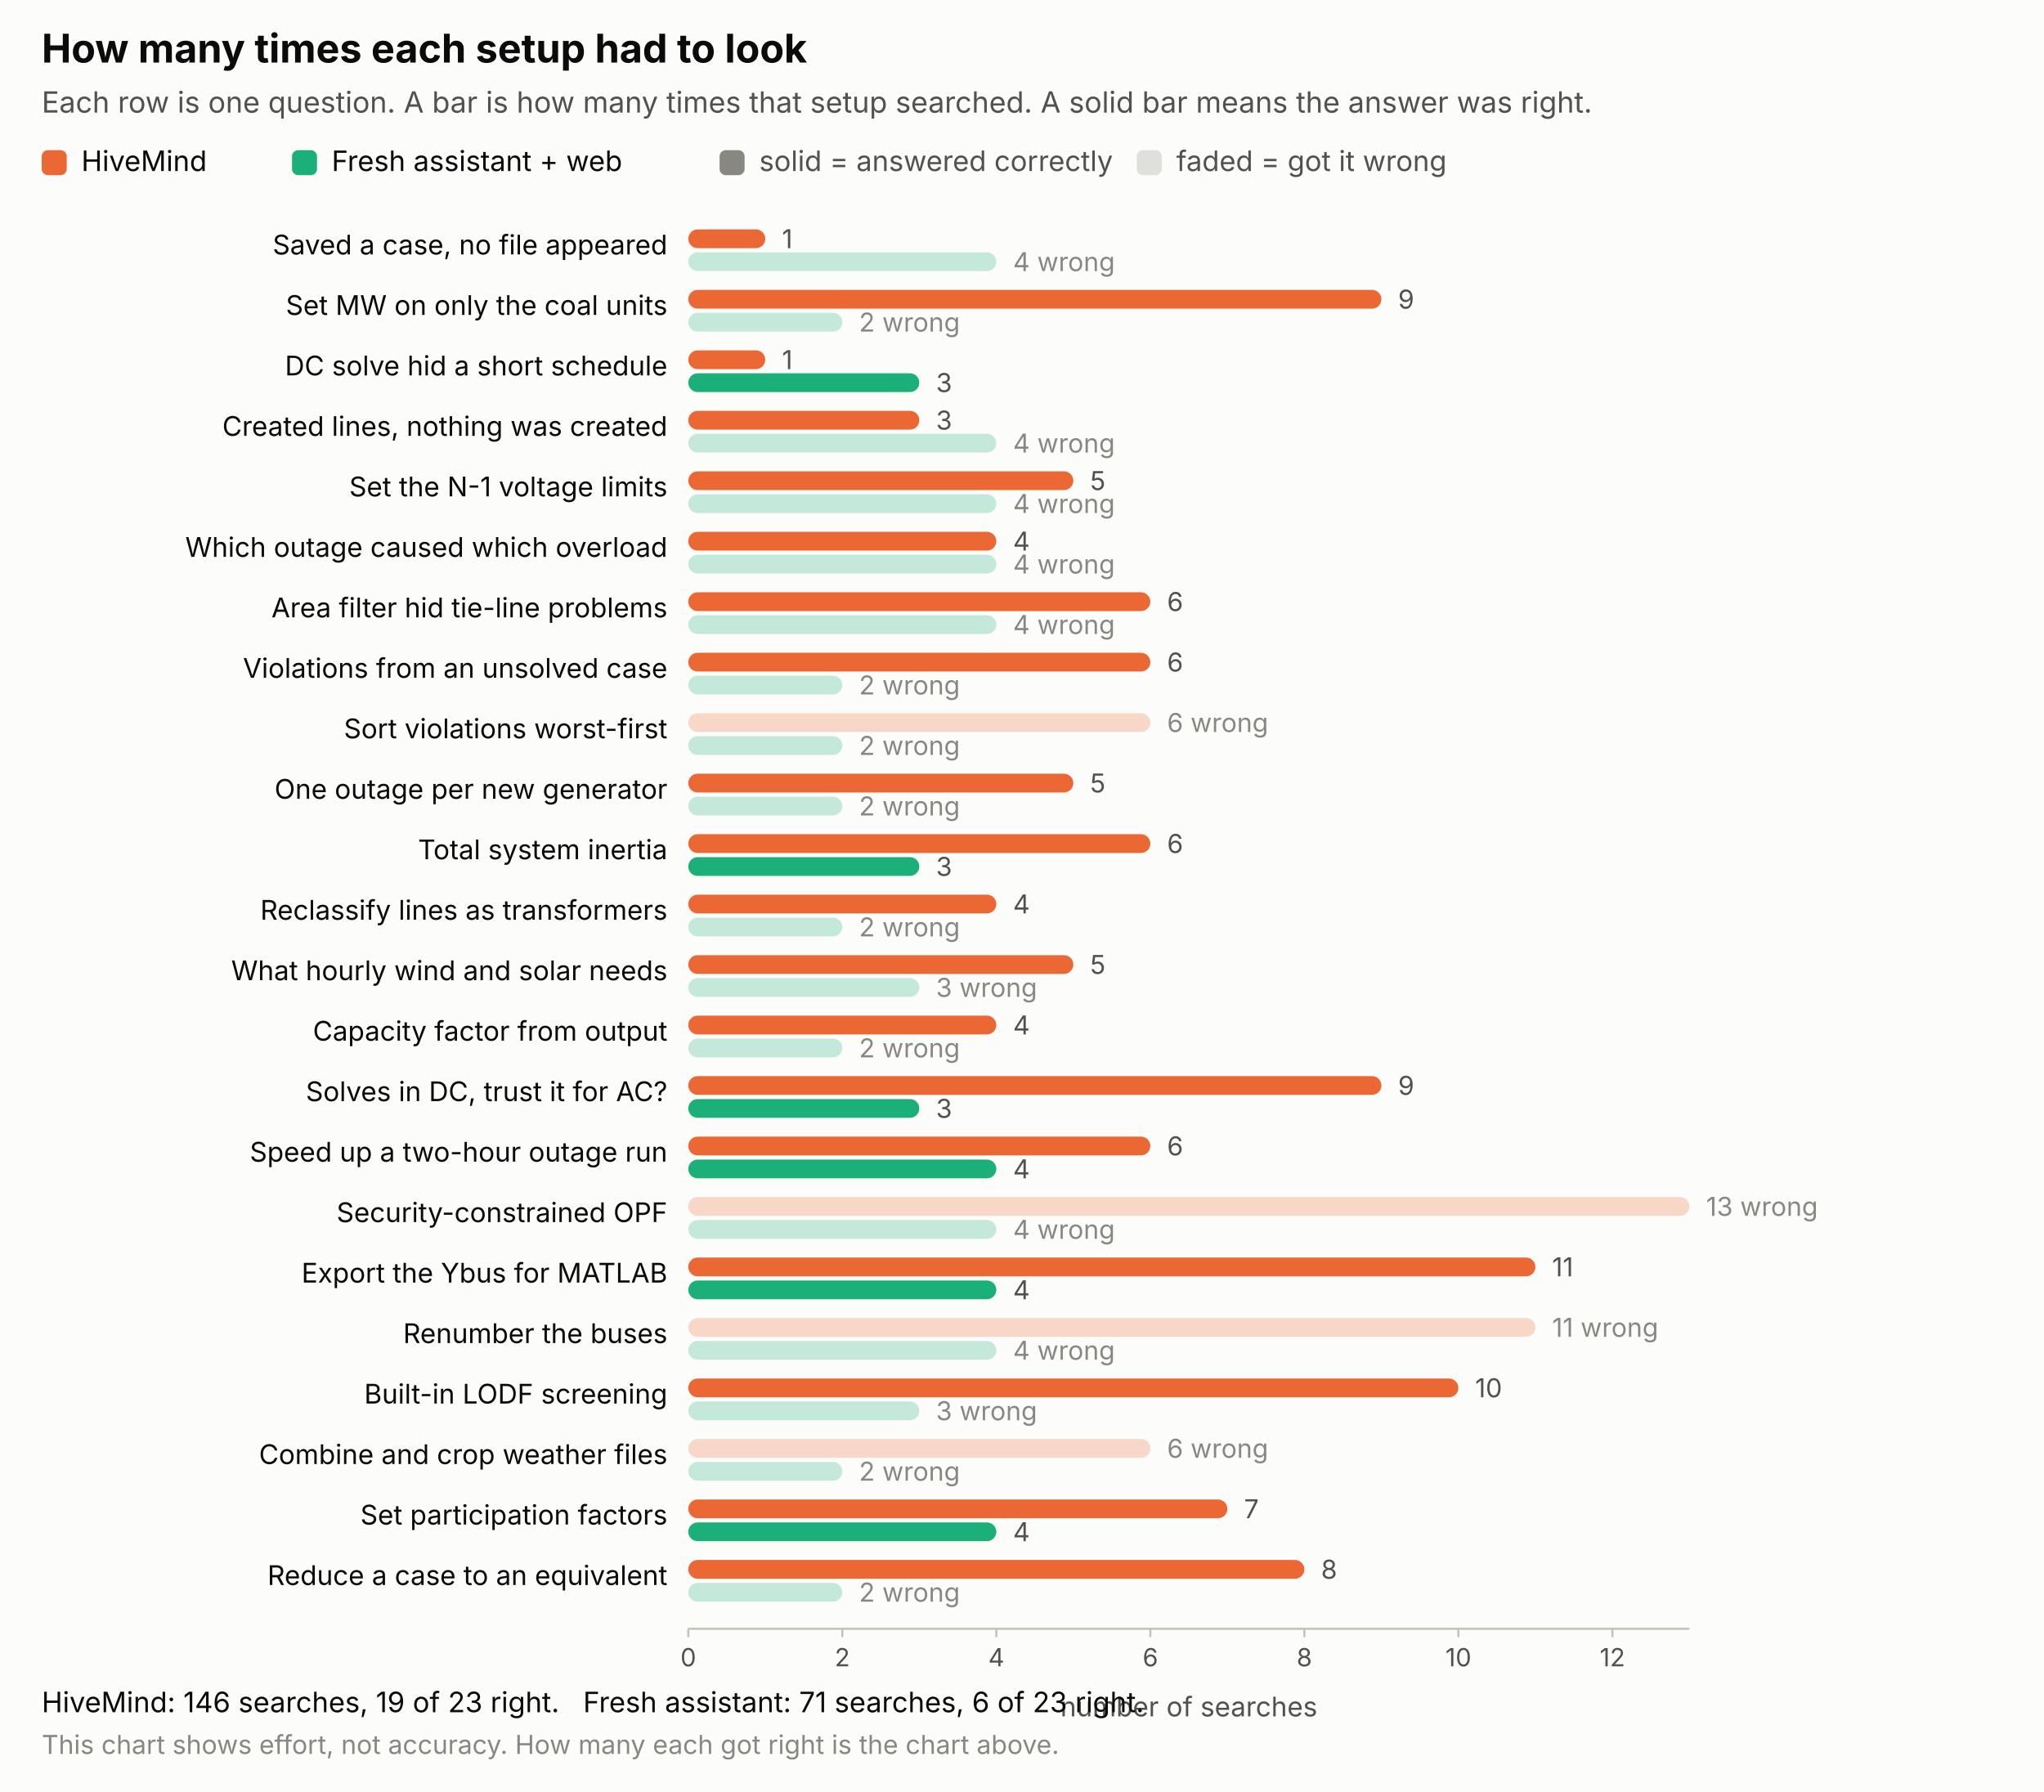
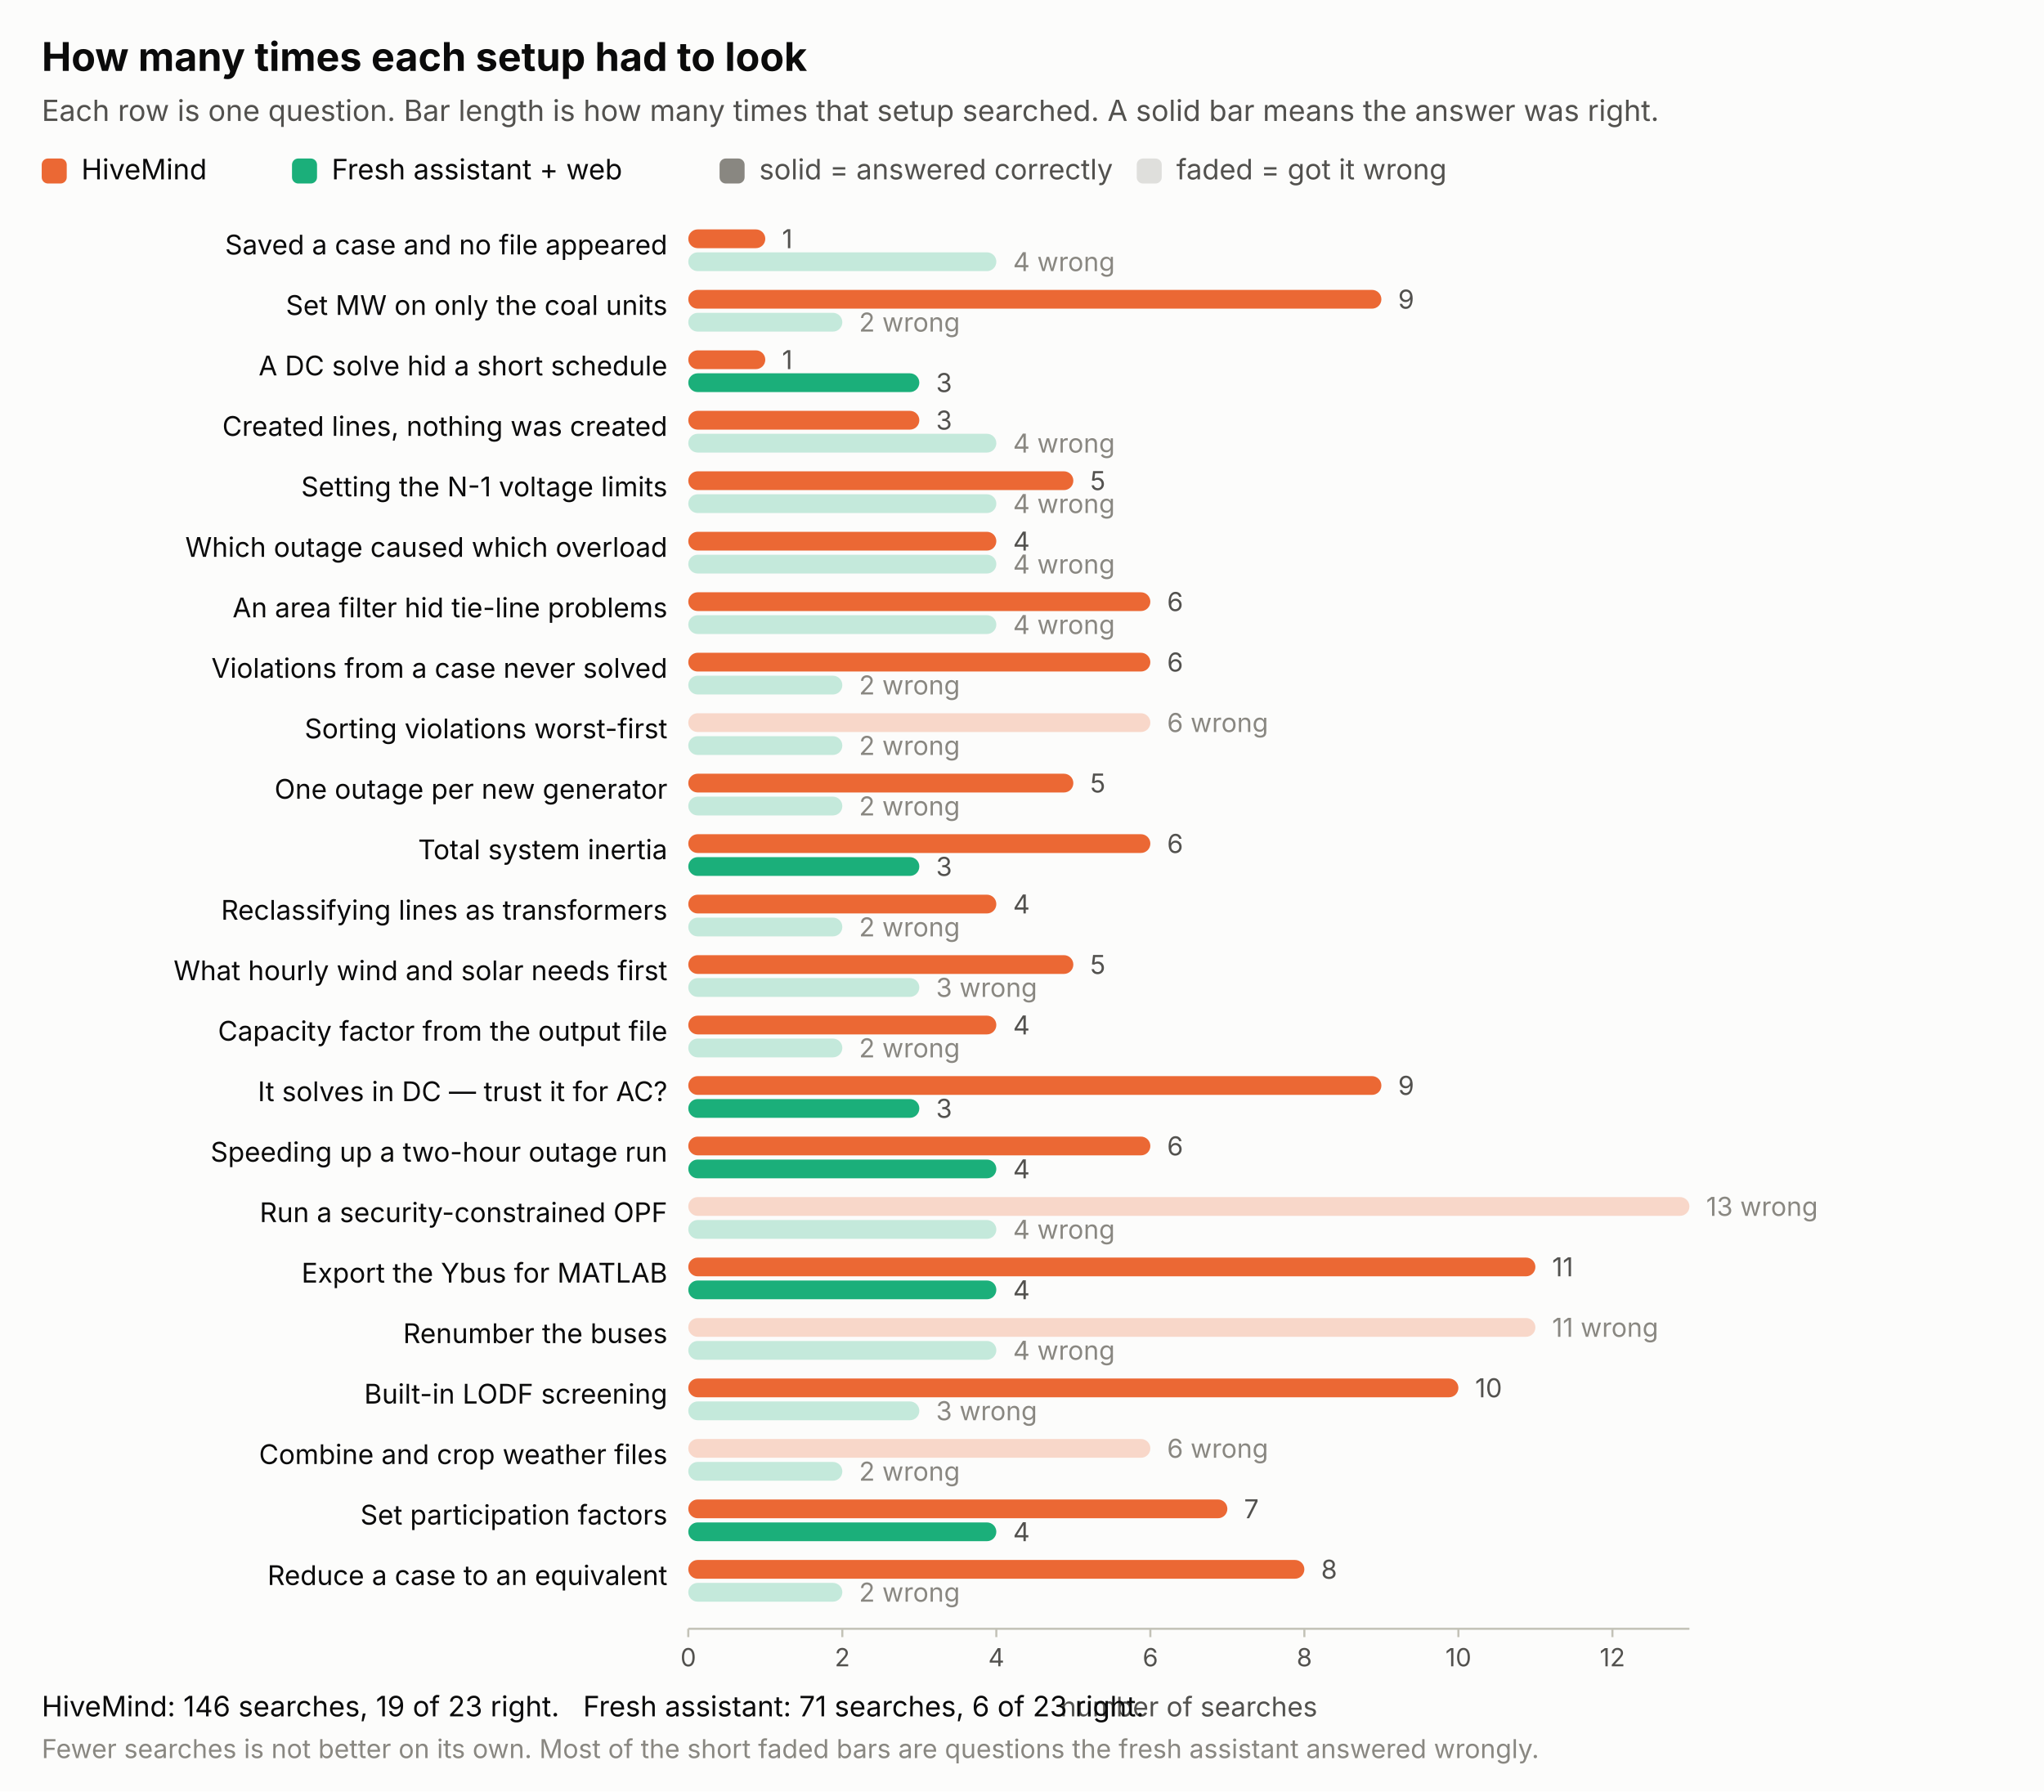
<svg xmlns="http://www.w3.org/2000/svg" width="980" height="859" viewBox="0 0 980 859" font-family="system-ui, -apple-system, Segoe UI, sans-serif">
  <rect x="0" y="0" width="980" height="859" fill="#fcfcfb" />
-   <text x="20" y="30" font-size="19" font-weight="700" fill="#0b0b0b">How many times each setup had to look</text>
-   <text x="20" y="54" font-size="14" fill="#52514e">Each row is one question. A bar is how many times that setup searched. A solid bar means the answer was right.</text>
-   <rect x="20" y="72" width="12" height="12" rx="3" fill="#eb6834" />
-   <text x="39" y="82" font-size="13.5" fill="#0b0b0b">HiveMind</text>
-   <rect x="140" y="72" width="12" height="12" rx="3" fill="#1baf7a" />
-   <text x="159" y="82" font-size="13.5" fill="#0b0b0b">Fresh assistant + web</text>
-   <rect x="345" y="72" width="12" height="12" rx="3" fill="#898781" />
-   <text x="364" y="82" font-size="13.5" fill="#52514e">solid = answered correctly</text>
-   <rect x="545" y="72" width="12" height="12" rx="3" fill="#898781" opacity="0.25" />
-   <text x="564" y="82" font-size="13.5" fill="#52514e">faded = got it wrong</text>
-   <text x="320" y="122" font-size="13" fill="#0b0b0b" text-anchor="end">Saved a case, no file appeared</text>
+   <text x="20" y="34" font-size="19" font-weight="700" fill="#0b0b0b">How many times each setup had to look</text>
+   <text x="20" y="58" font-size="14" fill="#52514e">Each row is one question. Bar length is how many times that setup searched. A solid bar means the answer was right.</text>
+   <rect x="20" y="76" width="12" height="12" rx="3" fill="#eb6834" />
+   <text x="39" y="86" font-size="13.5" fill="#0b0b0b">HiveMind</text>
+   <rect x="140" y="76" width="12" height="12" rx="3" fill="#1baf7a" />
+   <text x="159" y="86" font-size="13.5" fill="#0b0b0b">Fresh assistant + web</text>
+   <rect x="345" y="76" width="12" height="12" rx="3" fill="#898781" />
+   <text x="364" y="86" font-size="13.5" fill="#52514e">solid = answered correctly</text>
+   <rect x="545" y="76" width="12" height="12" rx="3" fill="#898781" opacity="0.25" />
+   <text x="564" y="86" font-size="13.5" fill="#52514e">faded = got it wrong</text>
+   <text x="320" y="122" font-size="13" fill="#0b0b0b" text-anchor="end">Saved a case and no file appeared</text>
  <rect x="330" y="110" width="36.92" height="9" rx="4.5" fill="#eb6834" opacity="1" />
  <text x="374.92" y="119" font-size="12.5" fill="#52514e">1</text>
  <rect x="330" y="121" width="147.69" height="9" rx="4.5" fill="#1baf7a" opacity="0.25" />
  <text x="485.69" y="130" font-size="12.5" fill="#898781">4  wrong</text>
  <text x="320" y="151" font-size="13" fill="#0b0b0b" text-anchor="end">Set MW on only the coal units</text>
  <rect x="330" y="139" width="332.31" height="9" rx="4.5" fill="#eb6834" opacity="1" />
  <text x="670.31" y="148" font-size="12.5" fill="#52514e">9</text>
  <rect x="330" y="150" width="73.85" height="9" rx="4.5" fill="#1baf7a" opacity="0.25" />
  <text x="411.85" y="159" font-size="12.5" fill="#898781">2  wrong</text>
-   <text x="320" y="180" font-size="13" fill="#0b0b0b" text-anchor="end">DC solve hid a short schedule</text>
+   <text x="320" y="180" font-size="13" fill="#0b0b0b" text-anchor="end">A DC solve hid a short schedule</text>
  <rect x="330" y="168" width="36.92" height="9" rx="4.5" fill="#eb6834" opacity="1" />
  <text x="374.92" y="177" font-size="12.5" fill="#52514e">1</text>
  <rect x="330" y="179" width="110.77" height="9" rx="4.5" fill="#1baf7a" opacity="1" />
  <text x="448.77" y="188" font-size="12.5" fill="#52514e">3</text>
  <text x="320" y="209" font-size="13" fill="#0b0b0b" text-anchor="end">Created lines, nothing was created</text>
  <rect x="330" y="197" width="110.77" height="9" rx="4.5" fill="#eb6834" opacity="1" />
  <text x="448.77" y="206" font-size="12.5" fill="#52514e">3</text>
  <rect x="330" y="208" width="147.69" height="9" rx="4.5" fill="#1baf7a" opacity="0.25" />
  <text x="485.69" y="217" font-size="12.5" fill="#898781">4  wrong</text>
-   <text x="320" y="238" font-size="13" fill="#0b0b0b" text-anchor="end">Set the N-1 voltage limits</text>
+   <text x="320" y="238" font-size="13" fill="#0b0b0b" text-anchor="end">Setting the N-1 voltage limits</text>
  <rect x="330" y="226" width="184.62" height="9" rx="4.5" fill="#eb6834" opacity="1" />
  <text x="522.62" y="235" font-size="12.5" fill="#52514e">5</text>
  <rect x="330" y="237" width="147.69" height="9" rx="4.5" fill="#1baf7a" opacity="0.25" />
  <text x="485.69" y="246" font-size="12.5" fill="#898781">4  wrong</text>
  <text x="320" y="267" font-size="13" fill="#0b0b0b" text-anchor="end">Which outage caused which overload</text>
  <rect x="330" y="255" width="147.69" height="9" rx="4.5" fill="#eb6834" opacity="1" />
  <text x="485.69" y="264" font-size="12.5" fill="#52514e">4</text>
  <rect x="330" y="266" width="147.69" height="9" rx="4.5" fill="#1baf7a" opacity="0.25" />
  <text x="485.69" y="275" font-size="12.5" fill="#898781">4  wrong</text>
-   <text x="320" y="296" font-size="13" fill="#0b0b0b" text-anchor="end">Area filter hid tie-line problems</text>
+   <text x="320" y="296" font-size="13" fill="#0b0b0b" text-anchor="end">An area filter hid tie-line problems</text>
  <rect x="330" y="284" width="221.54" height="9" rx="4.5" fill="#eb6834" opacity="1" />
  <text x="559.54" y="293" font-size="12.5" fill="#52514e">6</text>
  <rect x="330" y="295" width="147.69" height="9" rx="4.5" fill="#1baf7a" opacity="0.25" />
  <text x="485.69" y="304" font-size="12.5" fill="#898781">4  wrong</text>
-   <text x="320" y="325" font-size="13" fill="#0b0b0b" text-anchor="end">Violations from an unsolved case</text>
+   <text x="320" y="325" font-size="13" fill="#0b0b0b" text-anchor="end">Violations from a case never solved</text>
  <rect x="330" y="313" width="221.54" height="9" rx="4.5" fill="#eb6834" opacity="1" />
  <text x="559.54" y="322" font-size="12.5" fill="#52514e">6</text>
  <rect x="330" y="324" width="73.85" height="9" rx="4.5" fill="#1baf7a" opacity="0.25" />
  <text x="411.85" y="333" font-size="12.5" fill="#898781">2  wrong</text>
-   <text x="320" y="354" font-size="13" fill="#0b0b0b" text-anchor="end">Sort violations worst-first</text>
+   <text x="320" y="354" font-size="13" fill="#0b0b0b" text-anchor="end">Sorting violations worst-first</text>
  <rect x="330" y="342" width="221.54" height="9" rx="4.5" fill="#eb6834" opacity="0.25" />
  <text x="559.54" y="351" font-size="12.5" fill="#898781">6  wrong</text>
  <rect x="330" y="353" width="73.85" height="9" rx="4.5" fill="#1baf7a" opacity="0.25" />
  <text x="411.85" y="362" font-size="12.5" fill="#898781">2  wrong</text>
  <text x="320" y="383" font-size="13" fill="#0b0b0b" text-anchor="end">One outage per new generator</text>
  <rect x="330" y="371" width="184.62" height="9" rx="4.5" fill="#eb6834" opacity="1" />
  <text x="522.62" y="380" font-size="12.5" fill="#52514e">5</text>
  <rect x="330" y="382" width="73.85" height="9" rx="4.5" fill="#1baf7a" opacity="0.25" />
  <text x="411.85" y="391" font-size="12.5" fill="#898781">2  wrong</text>
  <text x="320" y="412" font-size="13" fill="#0b0b0b" text-anchor="end">Total system inertia</text>
  <rect x="330" y="400" width="221.54" height="9" rx="4.5" fill="#eb6834" opacity="1" />
  <text x="559.54" y="409" font-size="12.5" fill="#52514e">6</text>
  <rect x="330" y="411" width="110.77" height="9" rx="4.5" fill="#1baf7a" opacity="1" />
  <text x="448.77" y="420" font-size="12.5" fill="#52514e">3</text>
-   <text x="320" y="441" font-size="13" fill="#0b0b0b" text-anchor="end">Reclassify lines as transformers</text>
+   <text x="320" y="441" font-size="13" fill="#0b0b0b" text-anchor="end">Reclassifying lines as transformers</text>
  <rect x="330" y="429" width="147.69" height="9" rx="4.5" fill="#eb6834" opacity="1" />
  <text x="485.69" y="438" font-size="12.5" fill="#52514e">4</text>
  <rect x="330" y="440" width="73.85" height="9" rx="4.5" fill="#1baf7a" opacity="0.25" />
  <text x="411.85" y="449" font-size="12.5" fill="#898781">2  wrong</text>
-   <text x="320" y="470" font-size="13" fill="#0b0b0b" text-anchor="end">What hourly wind and solar needs</text>
+   <text x="320" y="470" font-size="13" fill="#0b0b0b" text-anchor="end">What hourly wind and solar needs first</text>
  <rect x="330" y="458" width="184.62" height="9" rx="4.5" fill="#eb6834" opacity="1" />
  <text x="522.62" y="467" font-size="12.5" fill="#52514e">5</text>
  <rect x="330" y="469" width="110.77" height="9" rx="4.5" fill="#1baf7a" opacity="0.25" />
  <text x="448.77" y="478" font-size="12.5" fill="#898781">3  wrong</text>
-   <text x="320" y="499" font-size="13" fill="#0b0b0b" text-anchor="end">Capacity factor from output</text>
+   <text x="320" y="499" font-size="13" fill="#0b0b0b" text-anchor="end">Capacity factor from the output file</text>
  <rect x="330" y="487" width="147.69" height="9" rx="4.5" fill="#eb6834" opacity="1" />
  <text x="485.69" y="496" font-size="12.5" fill="#52514e">4</text>
  <rect x="330" y="498" width="73.85" height="9" rx="4.5" fill="#1baf7a" opacity="0.25" />
  <text x="411.85" y="507" font-size="12.5" fill="#898781">2  wrong</text>
-   <text x="320" y="528" font-size="13" fill="#0b0b0b" text-anchor="end">Solves in DC, trust it for AC?</text>
+   <text x="320" y="528" font-size="13" fill="#0b0b0b" text-anchor="end">It solves in DC — trust it for AC?</text>
  <rect x="330" y="516" width="332.31" height="9" rx="4.5" fill="#eb6834" opacity="1" />
  <text x="670.31" y="525" font-size="12.5" fill="#52514e">9</text>
  <rect x="330" y="527" width="110.77" height="9" rx="4.5" fill="#1baf7a" opacity="1" />
  <text x="448.77" y="536" font-size="12.5" fill="#52514e">3</text>
-   <text x="320" y="557" font-size="13" fill="#0b0b0b" text-anchor="end">Speed up a two-hour outage run</text>
+   <text x="320" y="557" font-size="13" fill="#0b0b0b" text-anchor="end">Speeding up a two-hour outage run</text>
  <rect x="330" y="545" width="221.54" height="9" rx="4.5" fill="#eb6834" opacity="1" />
  <text x="559.54" y="554" font-size="12.5" fill="#52514e">6</text>
  <rect x="330" y="556" width="147.69" height="9" rx="4.5" fill="#1baf7a" opacity="1" />
  <text x="485.69" y="565" font-size="12.5" fill="#52514e">4</text>
-   <text x="320" y="586" font-size="13" fill="#0b0b0b" text-anchor="end">Security-constrained OPF</text>
+   <text x="320" y="586" font-size="13" fill="#0b0b0b" text-anchor="end">Run a security-constrained OPF</text>
  <rect x="330" y="574" width="480.00" height="9" rx="4.5" fill="#eb6834" opacity="0.25" />
  <text x="818.00" y="583" font-size="12.5" fill="#898781">13  wrong</text>
  <rect x="330" y="585" width="147.69" height="9" rx="4.5" fill="#1baf7a" opacity="0.25" />
  <text x="485.69" y="594" font-size="12.5" fill="#898781">4  wrong</text>
  <text x="320" y="615" font-size="13" fill="#0b0b0b" text-anchor="end">Export the Ybus for MATLAB</text>
  <rect x="330" y="603" width="406.15" height="9" rx="4.5" fill="#eb6834" opacity="1" />
  <text x="744.15" y="612" font-size="12.5" fill="#52514e">11</text>
  <rect x="330" y="614" width="147.69" height="9" rx="4.5" fill="#1baf7a" opacity="1" />
  <text x="485.69" y="623" font-size="12.5" fill="#52514e">4</text>
  <text x="320" y="644" font-size="13" fill="#0b0b0b" text-anchor="end">Renumber the buses</text>
  <rect x="330" y="632" width="406.15" height="9" rx="4.5" fill="#eb6834" opacity="0.25" />
  <text x="744.15" y="641" font-size="12.5" fill="#898781">11  wrong</text>
  <rect x="330" y="643" width="147.69" height="9" rx="4.5" fill="#1baf7a" opacity="0.25" />
  <text x="485.69" y="652" font-size="12.5" fill="#898781">4  wrong</text>
  <text x="320" y="673" font-size="13" fill="#0b0b0b" text-anchor="end">Built-in LODF screening</text>
  <rect x="330" y="661" width="369.23" height="9" rx="4.5" fill="#eb6834" opacity="1" />
  <text x="707.23" y="670" font-size="12.5" fill="#52514e">10</text>
  <rect x="330" y="672" width="110.77" height="9" rx="4.5" fill="#1baf7a" opacity="0.25" />
  <text x="448.77" y="681" font-size="12.5" fill="#898781">3  wrong</text>
  <text x="320" y="702" font-size="13" fill="#0b0b0b" text-anchor="end">Combine and crop weather files</text>
  <rect x="330" y="690" width="221.54" height="9" rx="4.5" fill="#eb6834" opacity="0.25" />
  <text x="559.54" y="699" font-size="12.5" fill="#898781">6  wrong</text>
  <rect x="330" y="701" width="73.85" height="9" rx="4.5" fill="#1baf7a" opacity="0.25" />
  <text x="411.85" y="710" font-size="12.5" fill="#898781">2  wrong</text>
  <text x="320" y="731" font-size="13" fill="#0b0b0b" text-anchor="end">Set participation factors</text>
  <rect x="330" y="719" width="258.46" height="9" rx="4.5" fill="#eb6834" opacity="1" />
  <text x="596.46" y="728" font-size="12.5" fill="#52514e">7</text>
  <rect x="330" y="730" width="147.69" height="9" rx="4.5" fill="#1baf7a" opacity="1" />
  <text x="485.69" y="739" font-size="12.5" fill="#52514e">4</text>
  <text x="320" y="760" font-size="13" fill="#0b0b0b" text-anchor="end">Reduce a case to an equivalent</text>
  <rect x="330" y="748" width="295.38" height="9" rx="4.5" fill="#eb6834" opacity="1" />
  <text x="633.38" y="757" font-size="12.5" fill="#52514e">8</text>
  <rect x="330" y="759" width="73.85" height="9" rx="4.5" fill="#1baf7a" opacity="0.25" />
  <text x="411.85" y="768" font-size="12.5" fill="#898781">2  wrong</text>
  <line x1="330" y1="781" x2="810" y2="781" stroke="#c3c2b7" stroke-width="1" />
  <line x1="330.00" y1="781" x2="330.00" y2="785" stroke="#c3c2b7" stroke-width="1" />
  <text x="330.00" y="799" font-size="12" fill="#52514e" text-anchor="middle">0</text>
  <line x1="403.85" y1="781" x2="403.85" y2="785" stroke="#c3c2b7" stroke-width="1" />
  <text x="403.85" y="799" font-size="12" fill="#52514e" text-anchor="middle">2</text>
  <line x1="477.69" y1="781" x2="477.69" y2="785" stroke="#c3c2b7" stroke-width="1" />
  <text x="477.69" y="799" font-size="12" fill="#52514e" text-anchor="middle">4</text>
  <line x1="551.54" y1="781" x2="551.54" y2="785" stroke="#c3c2b7" stroke-width="1" />
  <text x="551.54" y="799" font-size="12" fill="#52514e" text-anchor="middle">6</text>
  <line x1="625.38" y1="781" x2="625.38" y2="785" stroke="#c3c2b7" stroke-width="1" />
  <text x="625.38" y="799" font-size="12" fill="#52514e" text-anchor="middle">8</text>
  <line x1="699.23" y1="781" x2="699.23" y2="785" stroke="#c3c2b7" stroke-width="1" />
  <text x="699.23" y="799" font-size="12" fill="#52514e" text-anchor="middle">10</text>
  <line x1="773.08" y1="781" x2="773.08" y2="785" stroke="#c3c2b7" stroke-width="1" />
  <text x="773.08" y="799" font-size="12" fill="#52514e" text-anchor="middle">12</text>
  <text x="570" y="823" font-size="13" fill="#52514e" text-anchor="middle">number of searches</text>
-   <text x="20" y="821" font-size="13.5" fill="#0b0b0b">HiveMind: 146 searches, 19 of 23 right.   Fresh assistant: 71 searches, 6 of 23 right.</text>
-   <text x="20" y="841" font-size="12.5" fill="#898781">This chart shows effort, not accuracy. How many each got right is the chart above.</text>
+   <text x="20" y="823" font-size="13.5" fill="#0b0b0b">HiveMind: 146 searches, 19 of 23 right.   Fresh assistant: 71 searches, 6 of 23 right.</text>
+   <text x="20" y="843" font-size="12.5" fill="#898781">Fewer searches is not better on its own. Most of the short faded bars are questions the fresh assistant answered wrongly.</text>
</svg>
